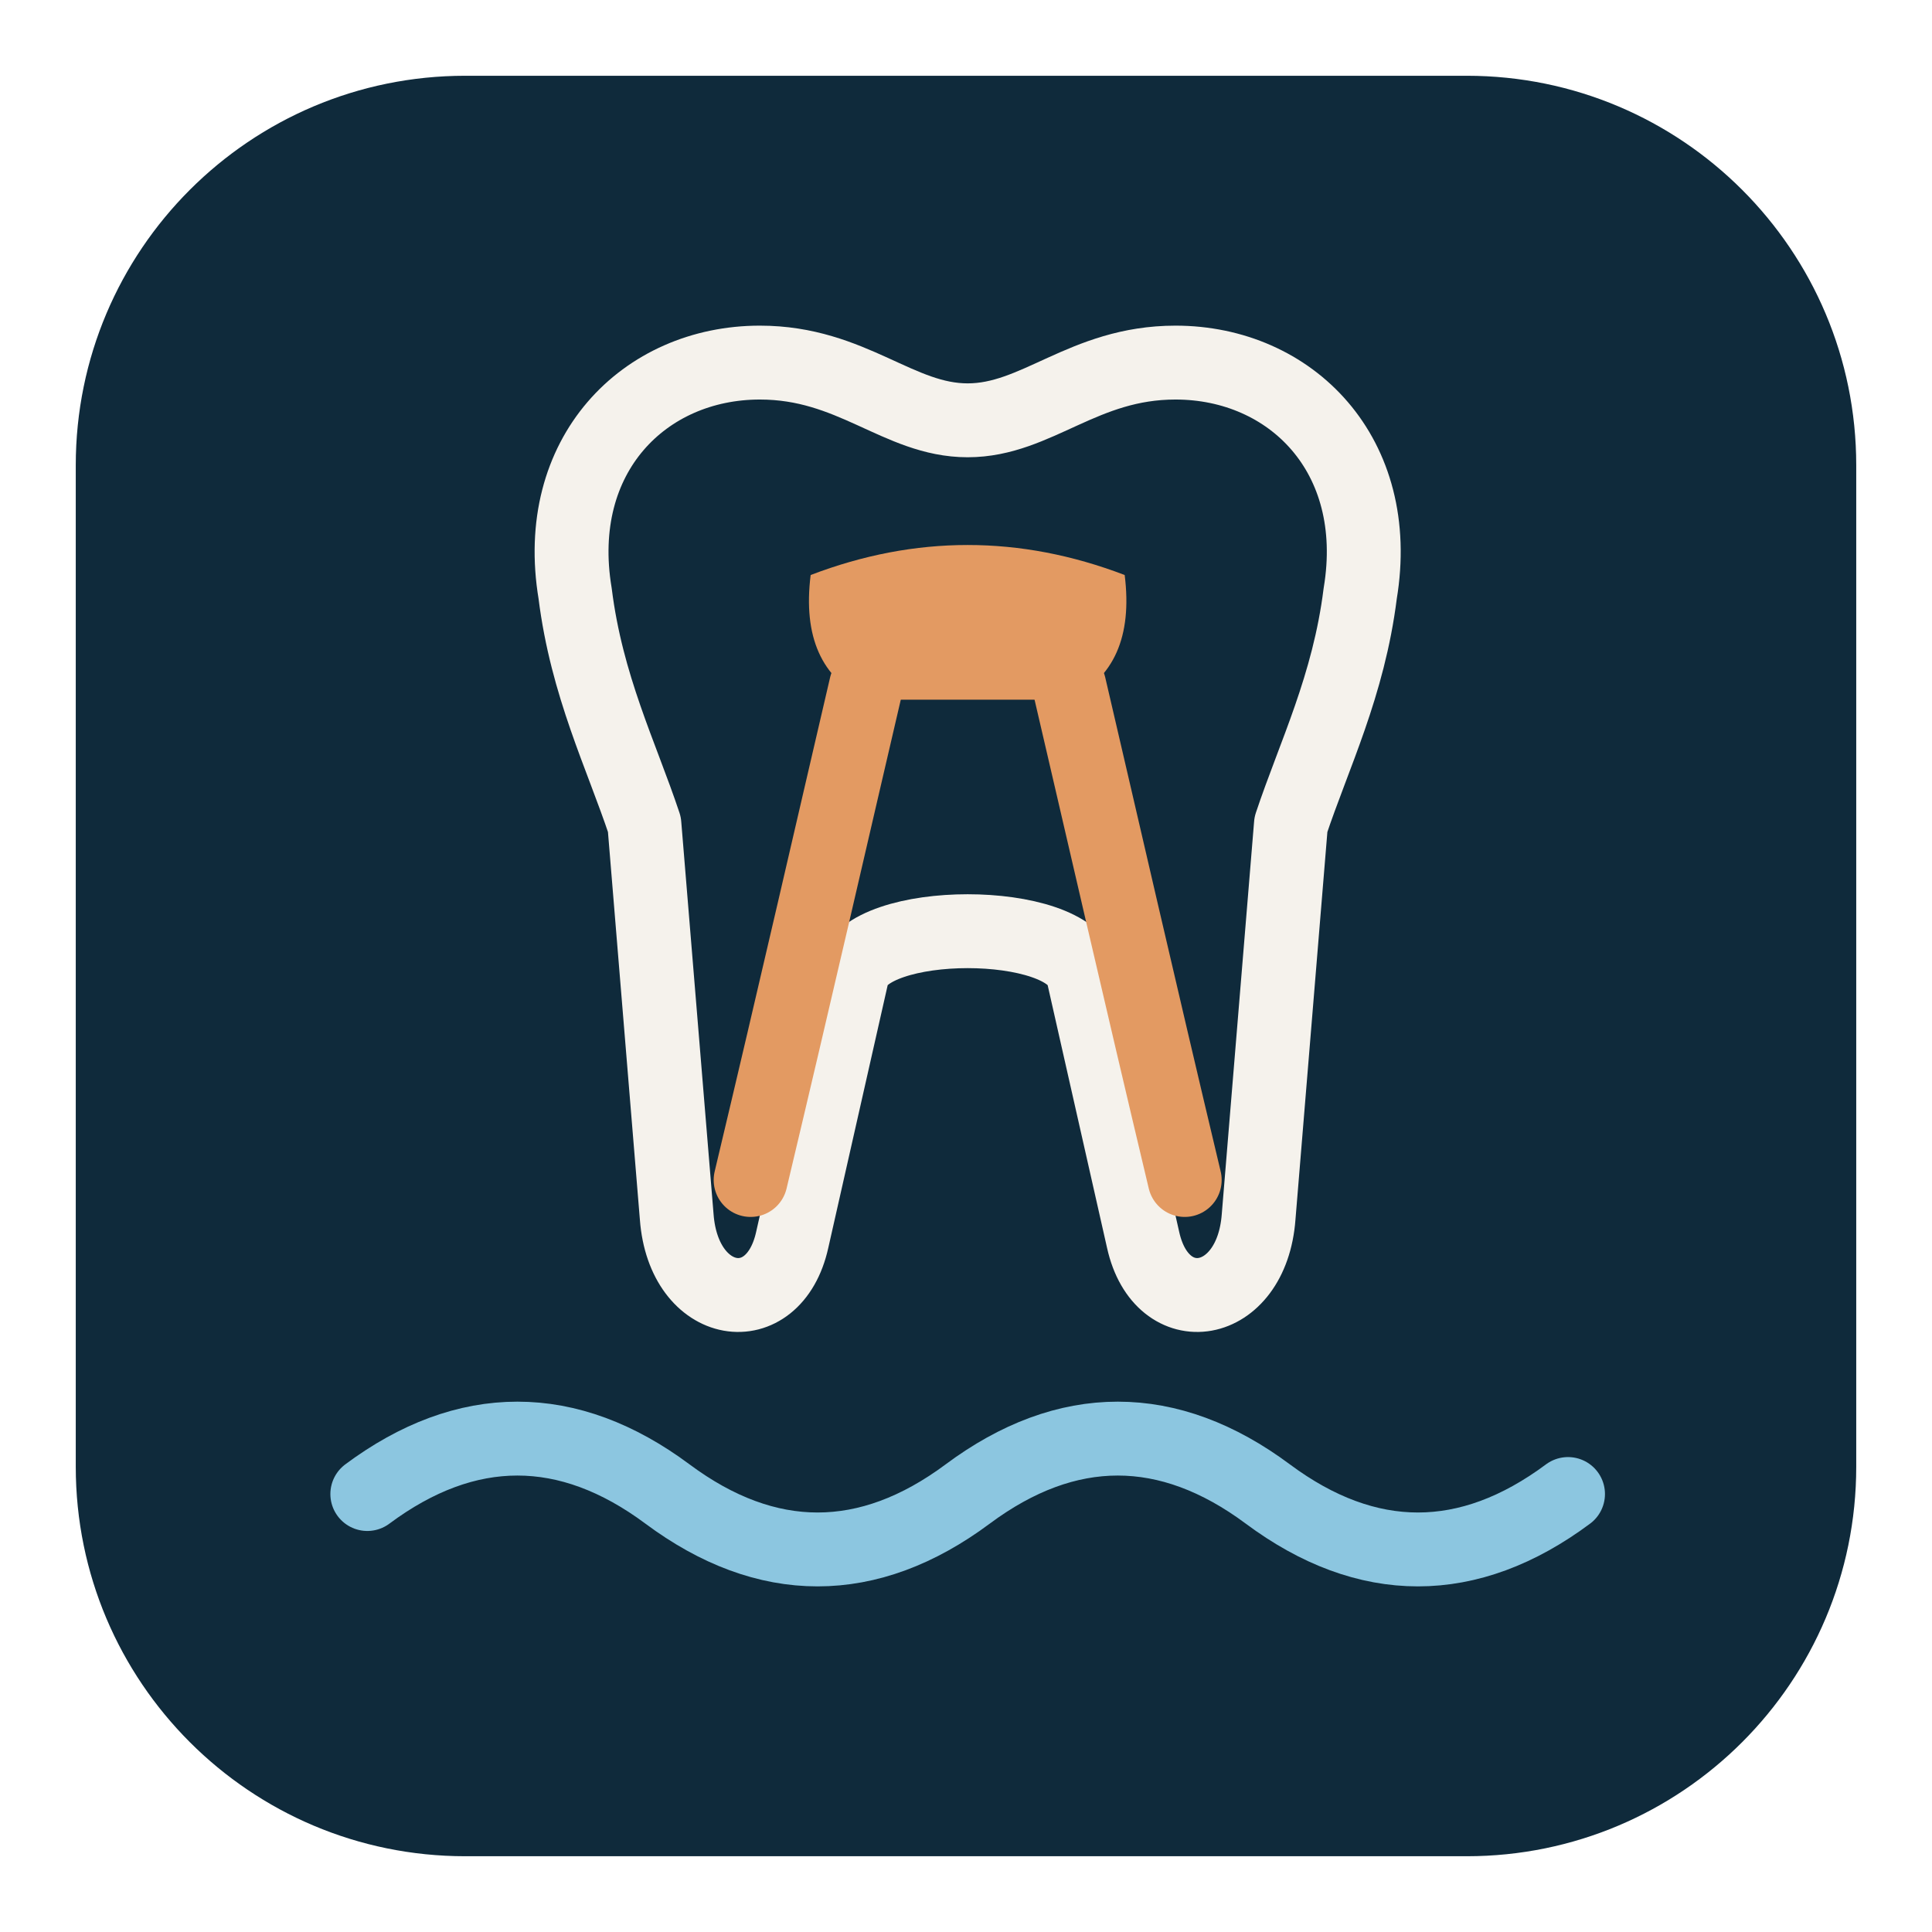
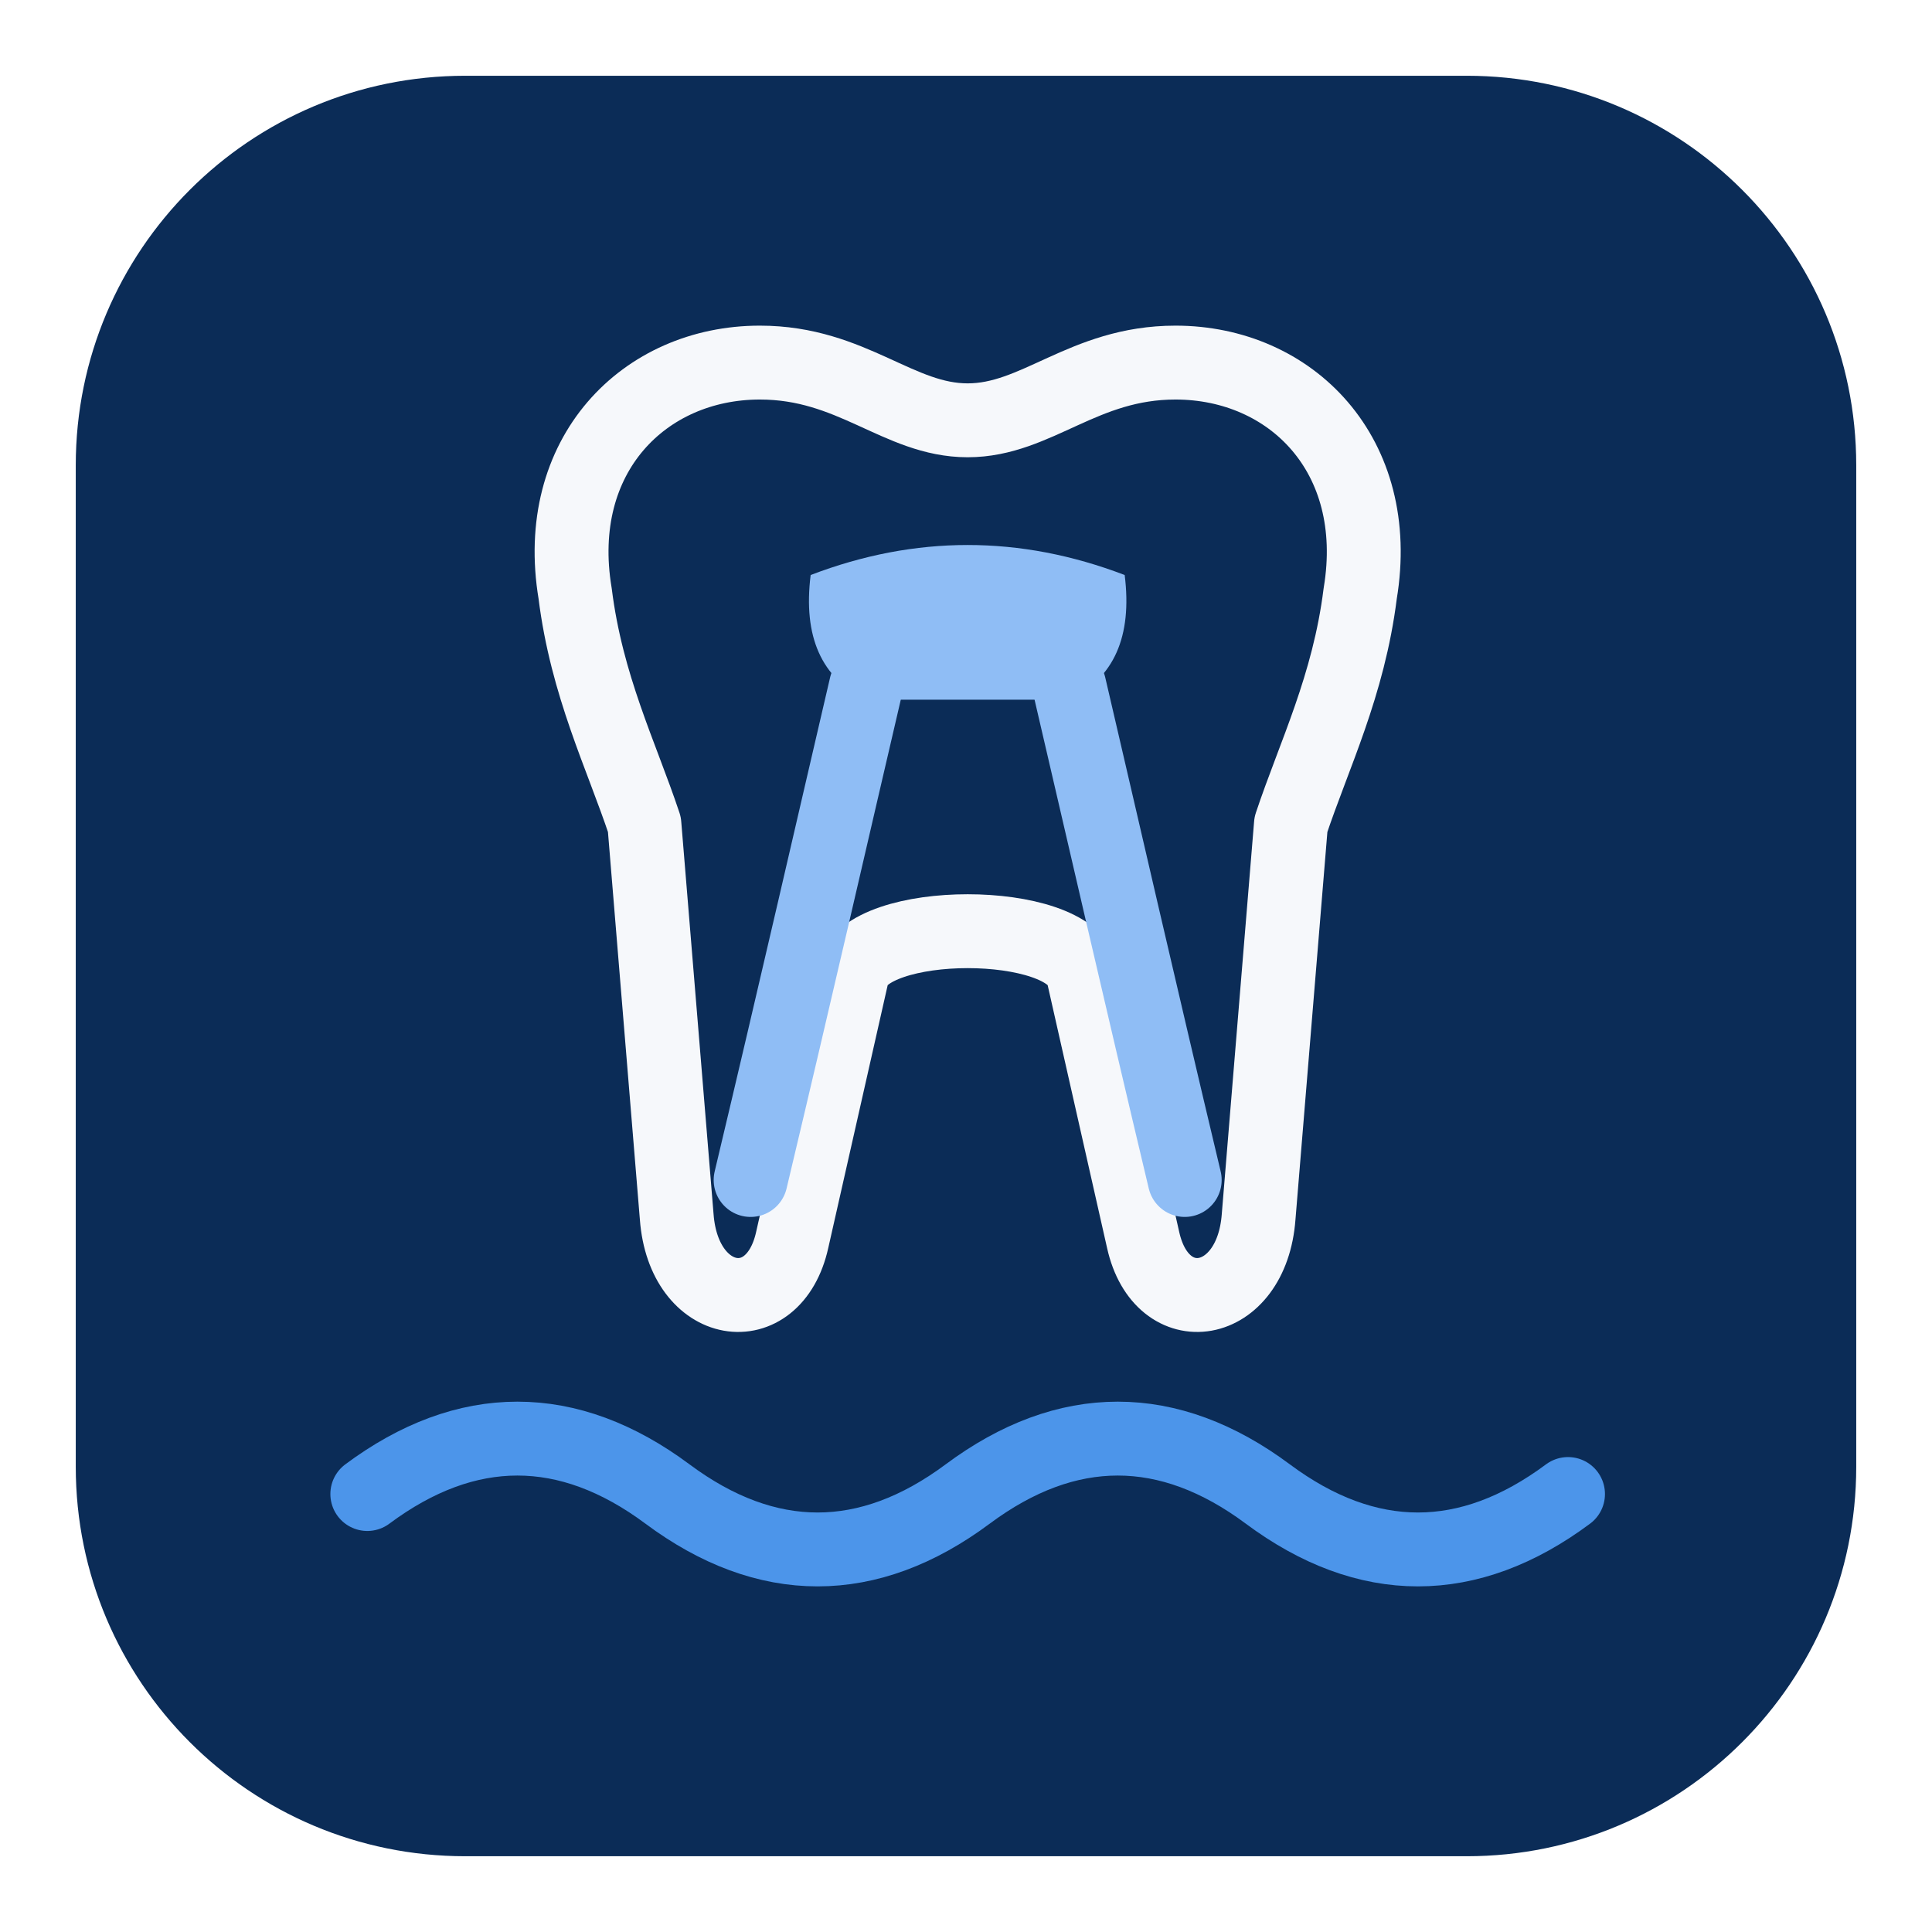
<svg xmlns="http://www.w3.org/2000/svg" viewBox="0 0 100 100">
  <svg x="3" y="3" width="94" height="94" viewBox="-0.64 -0.64 65.28 65.28" preserveAspectRatio="xMidYMid meet">
-     <rect width="64" height="64" rx="14" fill="#0F2A3B" />
+     <rect width="64" height="64" rx="14" fill="#0B2C57" />
    <g transform="translate(5.5 4.5) scale(.83)">
-       <path d="M15 17C14 11 18 7 23 7C27 7 29 9.5 32 9.5C35 9.5 37 7 41 7C46 7 50 11 49 17C48.5 21 47 24 46 27L44.6 44C44.3 48 40.4 48.6 39.6 45L37 33.5C36.4 31 27.6 31 27 33.5L24.4 45C23.6 48.6 19.7 48 19.4 44L18 27C17 24 15.5 21 15 17Z" fill="none" stroke="#F5F2EC" stroke-width="3.2" stroke-linejoin="round" />
-       <path d="M25.2 16.2Q32 13.6 38.8 16.2Q39.3 20.2 36.4 21.6H27.6Q24.7 20.2 25.2 16.2Z" fill="#E39A62" />
-       <path d="M27.6 21C26.2 27 24.6 34 22.6 42.4M36.4 21C37.8 27 39.4 34 41.4 42.4" fill="none" stroke="#E39A62" stroke-width="3.2" stroke-linecap="round" />
-       <path d="M6 56c4.3-3.2 8.7-3.2 13 0s8.7 3.2 13 0 8.7-3.2 13 0 8.7 3.2 13 0" fill="none" stroke="#8CC6E0" stroke-width="3.2" stroke-linecap="round" />
+       <path d="M15 17C14 11 18 7 23 7C27 7 29 9.5 32 9.5C35 9.5 37 7 41 7C46 7 50 11 49 17C48.5 21 47 24 46 27L44.6 44C44.3 48 40.4 48.6 39.6 45L37 33.5C36.4 31 27.6 31 27 33.5L24.4 45C23.6 48.6 19.7 48 19.4 44L18 27C17 24 15.5 21 15 17Z" fill="none" stroke="#F6F8FB" stroke-width="3.2" stroke-linejoin="round" />
+       <path d="M25.2 16.2Q32 13.6 38.8 16.2Q39.3 20.2 36.4 21.6H27.6Q24.7 20.2 25.2 16.2Z" fill="#8FBDF5" />
+       <path d="M27.6 21C26.2 27 24.6 34 22.6 42.4M36.4 21C37.8 27 39.4 34 41.4 42.4" fill="none" stroke="#8FBDF5" stroke-width="3.2" stroke-linecap="round" />
+       <path d="M6 56c4.3-3.2 8.7-3.2 13 0s8.7 3.2 13 0 8.7-3.2 13 0 8.7 3.2 13 0" fill="none" stroke="#4C95EA" stroke-width="3.2" stroke-linecap="round" />
    </g>
  </svg>
</svg>
